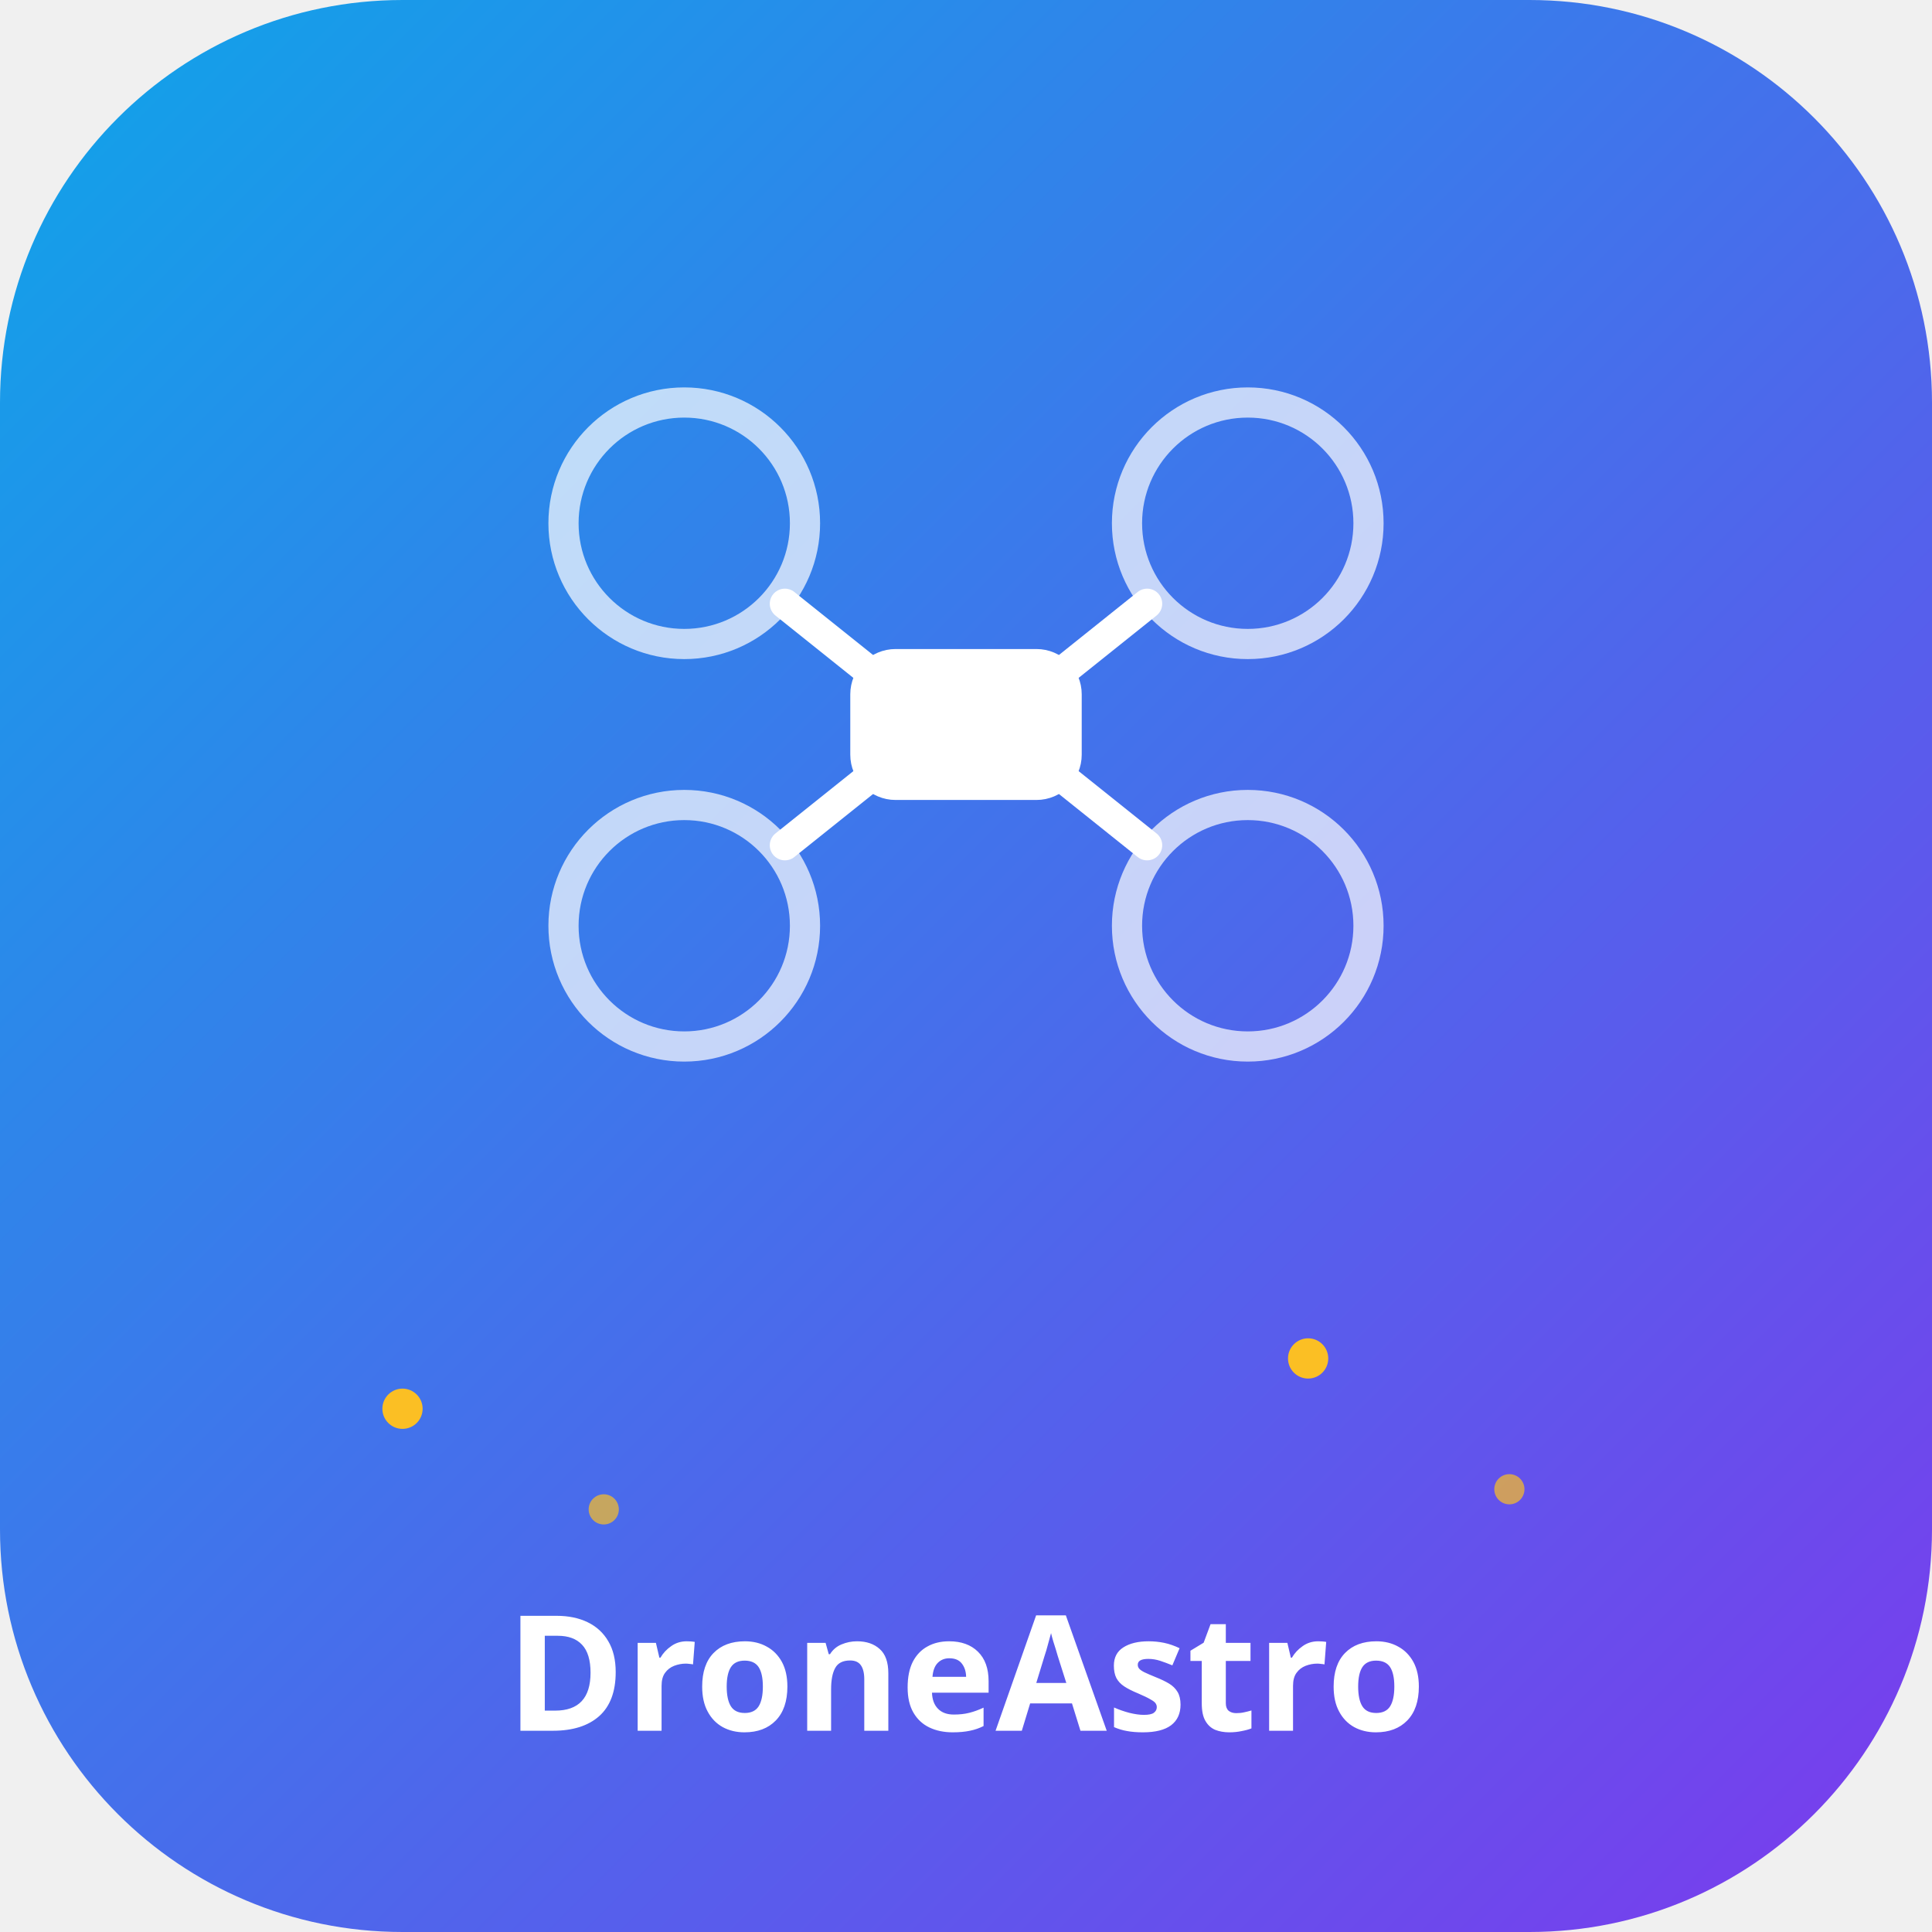
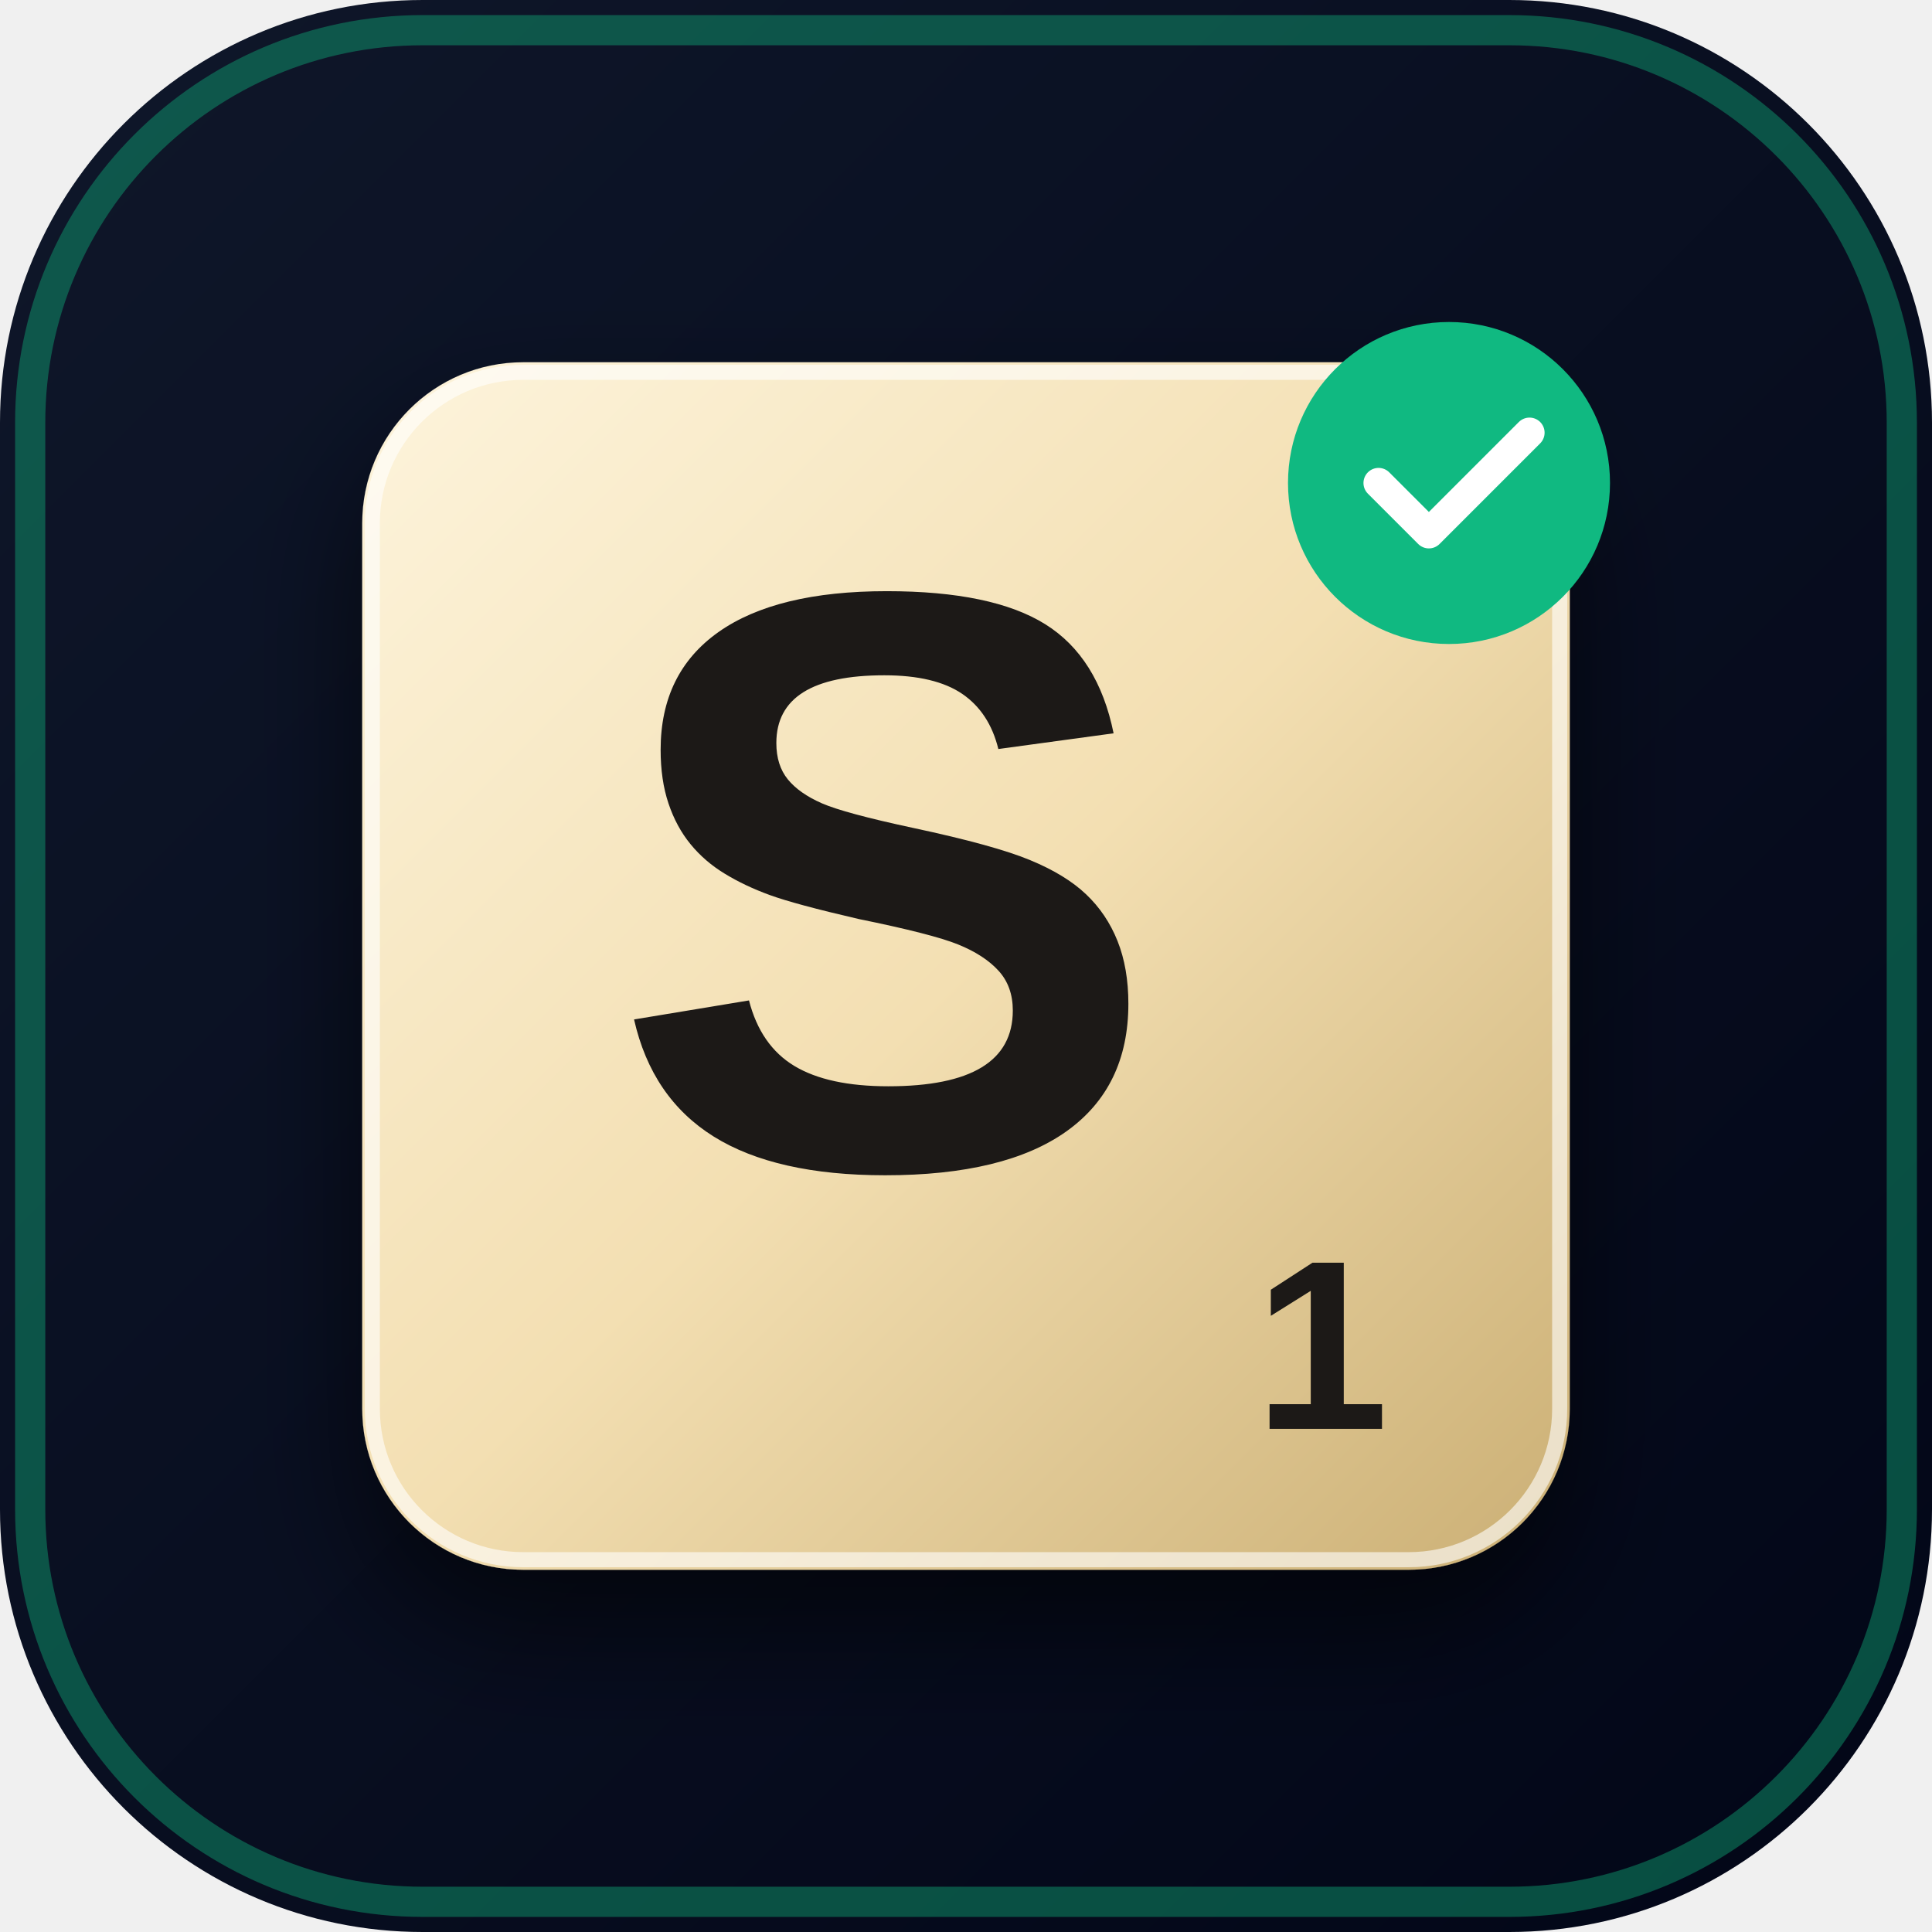
<svg xmlns="http://www.w3.org/2000/svg" viewBox="0 0 192 192" width="192" height="192">
  <defs>
-     <linearGradient id="bg" x1="0%" y1="0%" x2="100%" y2="100%">
-       <stop offset="0%" style="stop-color:#0ea5e9" />
-       <stop offset="100%" style="stop-color:#7c3aed" />
+     <linearGradient id="bgGrad" x1="0%" y1="0%" x2="100%" y2="100%">
+       <stop offset="0%" stop-color="#0f172a" />
+       <stop offset="100%" stop-color="#020617" />
    </linearGradient>
+     <linearGradient id="tileGrad" x1="0%" y1="0%" x2="100%" y2="100%">
+       <stop offset="0%" stop-color="#fdf4dc" />
+       <stop offset="50%" stop-color="#f3dfb2" />
+       <stop offset="100%" stop-color="#cbaf74" />
+     </linearGradient>
+     <filter id="tileShadow" x="-20%" y="-20%" width="140%" height="140%">
+       <feDropShadow dx="0" dy="6" stdDeviation="6" flood-color="#000000" flood-opacity="0.6" />
+     </filter>
  </defs>
-   <rect width="192" height="192" rx="40" fill="url(#bg)" />
-   <g transform="translate(96,72)" fill="none" stroke="#fff" stroke-width="3" stroke-linecap="round">
-     <circle cx="-28" cy="-20" r="12" opacity="0.7" />
-     <circle cx="28" cy="-20" r="12" opacity="0.7" />
-     <circle cx="-28" cy="20" r="12" opacity="0.7" />
-     <circle cx="28" cy="20" r="12" opacity="0.7" />
-     <line x1="-18" y1="-12" x2="-8" y2="-4" />
-     <line x1="18" y1="-12" x2="8" y2="-4" />
-     <line x1="-18" y1="12" x2="-8" y2="4" />
-     <line x1="18" y1="12" x2="8" y2="4" />
-     <rect x="-10" y="-6" width="20" height="12" rx="3" fill="#fff" />
-   </g>
-   <circle cx="40" cy="140" r="2" fill="#fbbf24" />
-   <circle cx="60" cy="150" r="1.5" fill="#fbbf24" opacity="0.7" />
-   <circle cx="130" cy="135" r="2" fill="#fbbf24" />
-   <circle cx="150" cy="148" r="1.5" fill="#fbbf24" opacity="0.7" />
-   <text x="96" y="172" text-anchor="middle" font-family="system-ui,sans-serif" font-size="16" font-weight="700" fill="#fff">DroneAstro</text>
+   <rect width="192" height="192" rx="42" fill="url(#bgGrad)" />
+   <rect x="3" y="3" width="186" height="186" rx="39" fill="none" stroke="#10b981" stroke-width="3" stroke-opacity="0.4" />
+   <rect x="36" y="36" width="120" height="120" rx="16" fill="url(#tileGrad)" filter="url(#tileShadow)" />
+   <rect x="37" y="37" width="118" height="118" rx="15" fill="none" stroke="#ffffff" stroke-width="1.5" stroke-opacity="0.6" />
+   <text x="88" y="116" font-family="Arial, Helvetica, sans-serif" font-weight="900" font-size="82" fill="#1c1917" text-anchor="middle">S</text>
+   <text x="138" y="142" font-family="Arial, Helvetica, sans-serif" font-weight="900" font-size="24" fill="#1c1917" text-anchor="end">1</text>
+   <circle cx="144" cy="48" r="16" fill="#10b981" />
+   <path d="M137 48l5 5 10-10" fill="none" stroke="#ffffff" stroke-width="3" stroke-linecap="round" stroke-linejoin="round" />
</svg>
